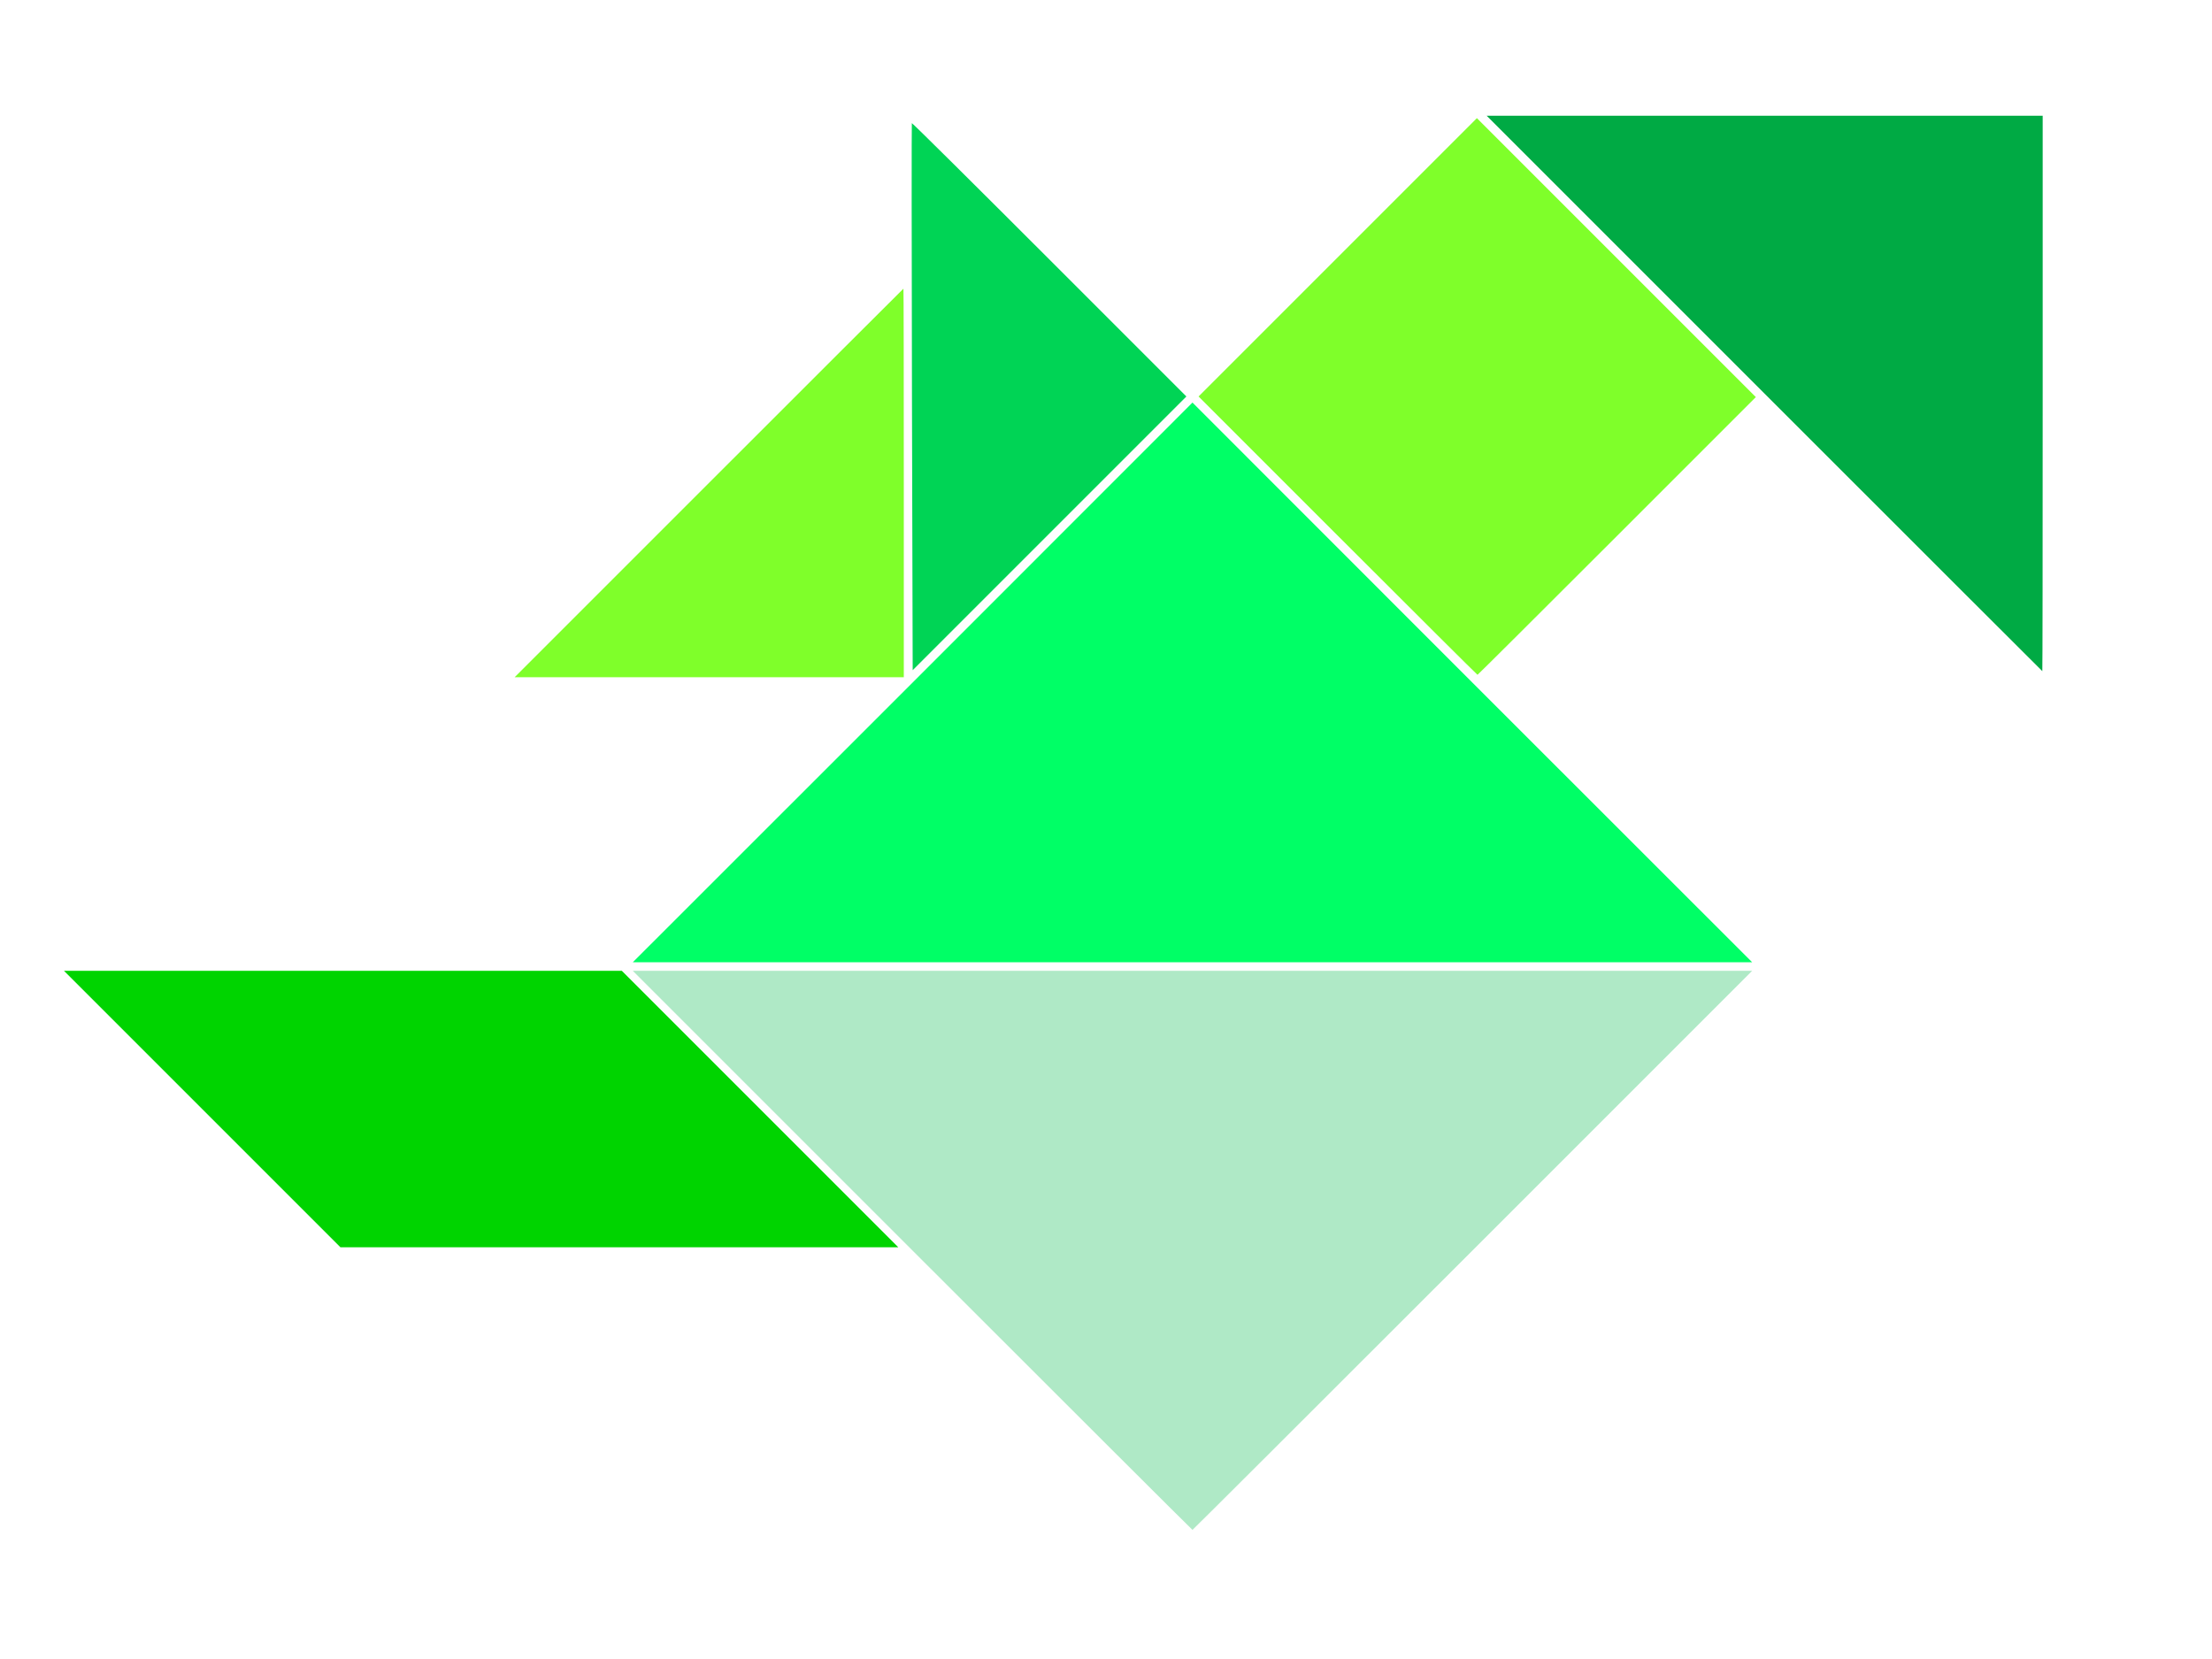
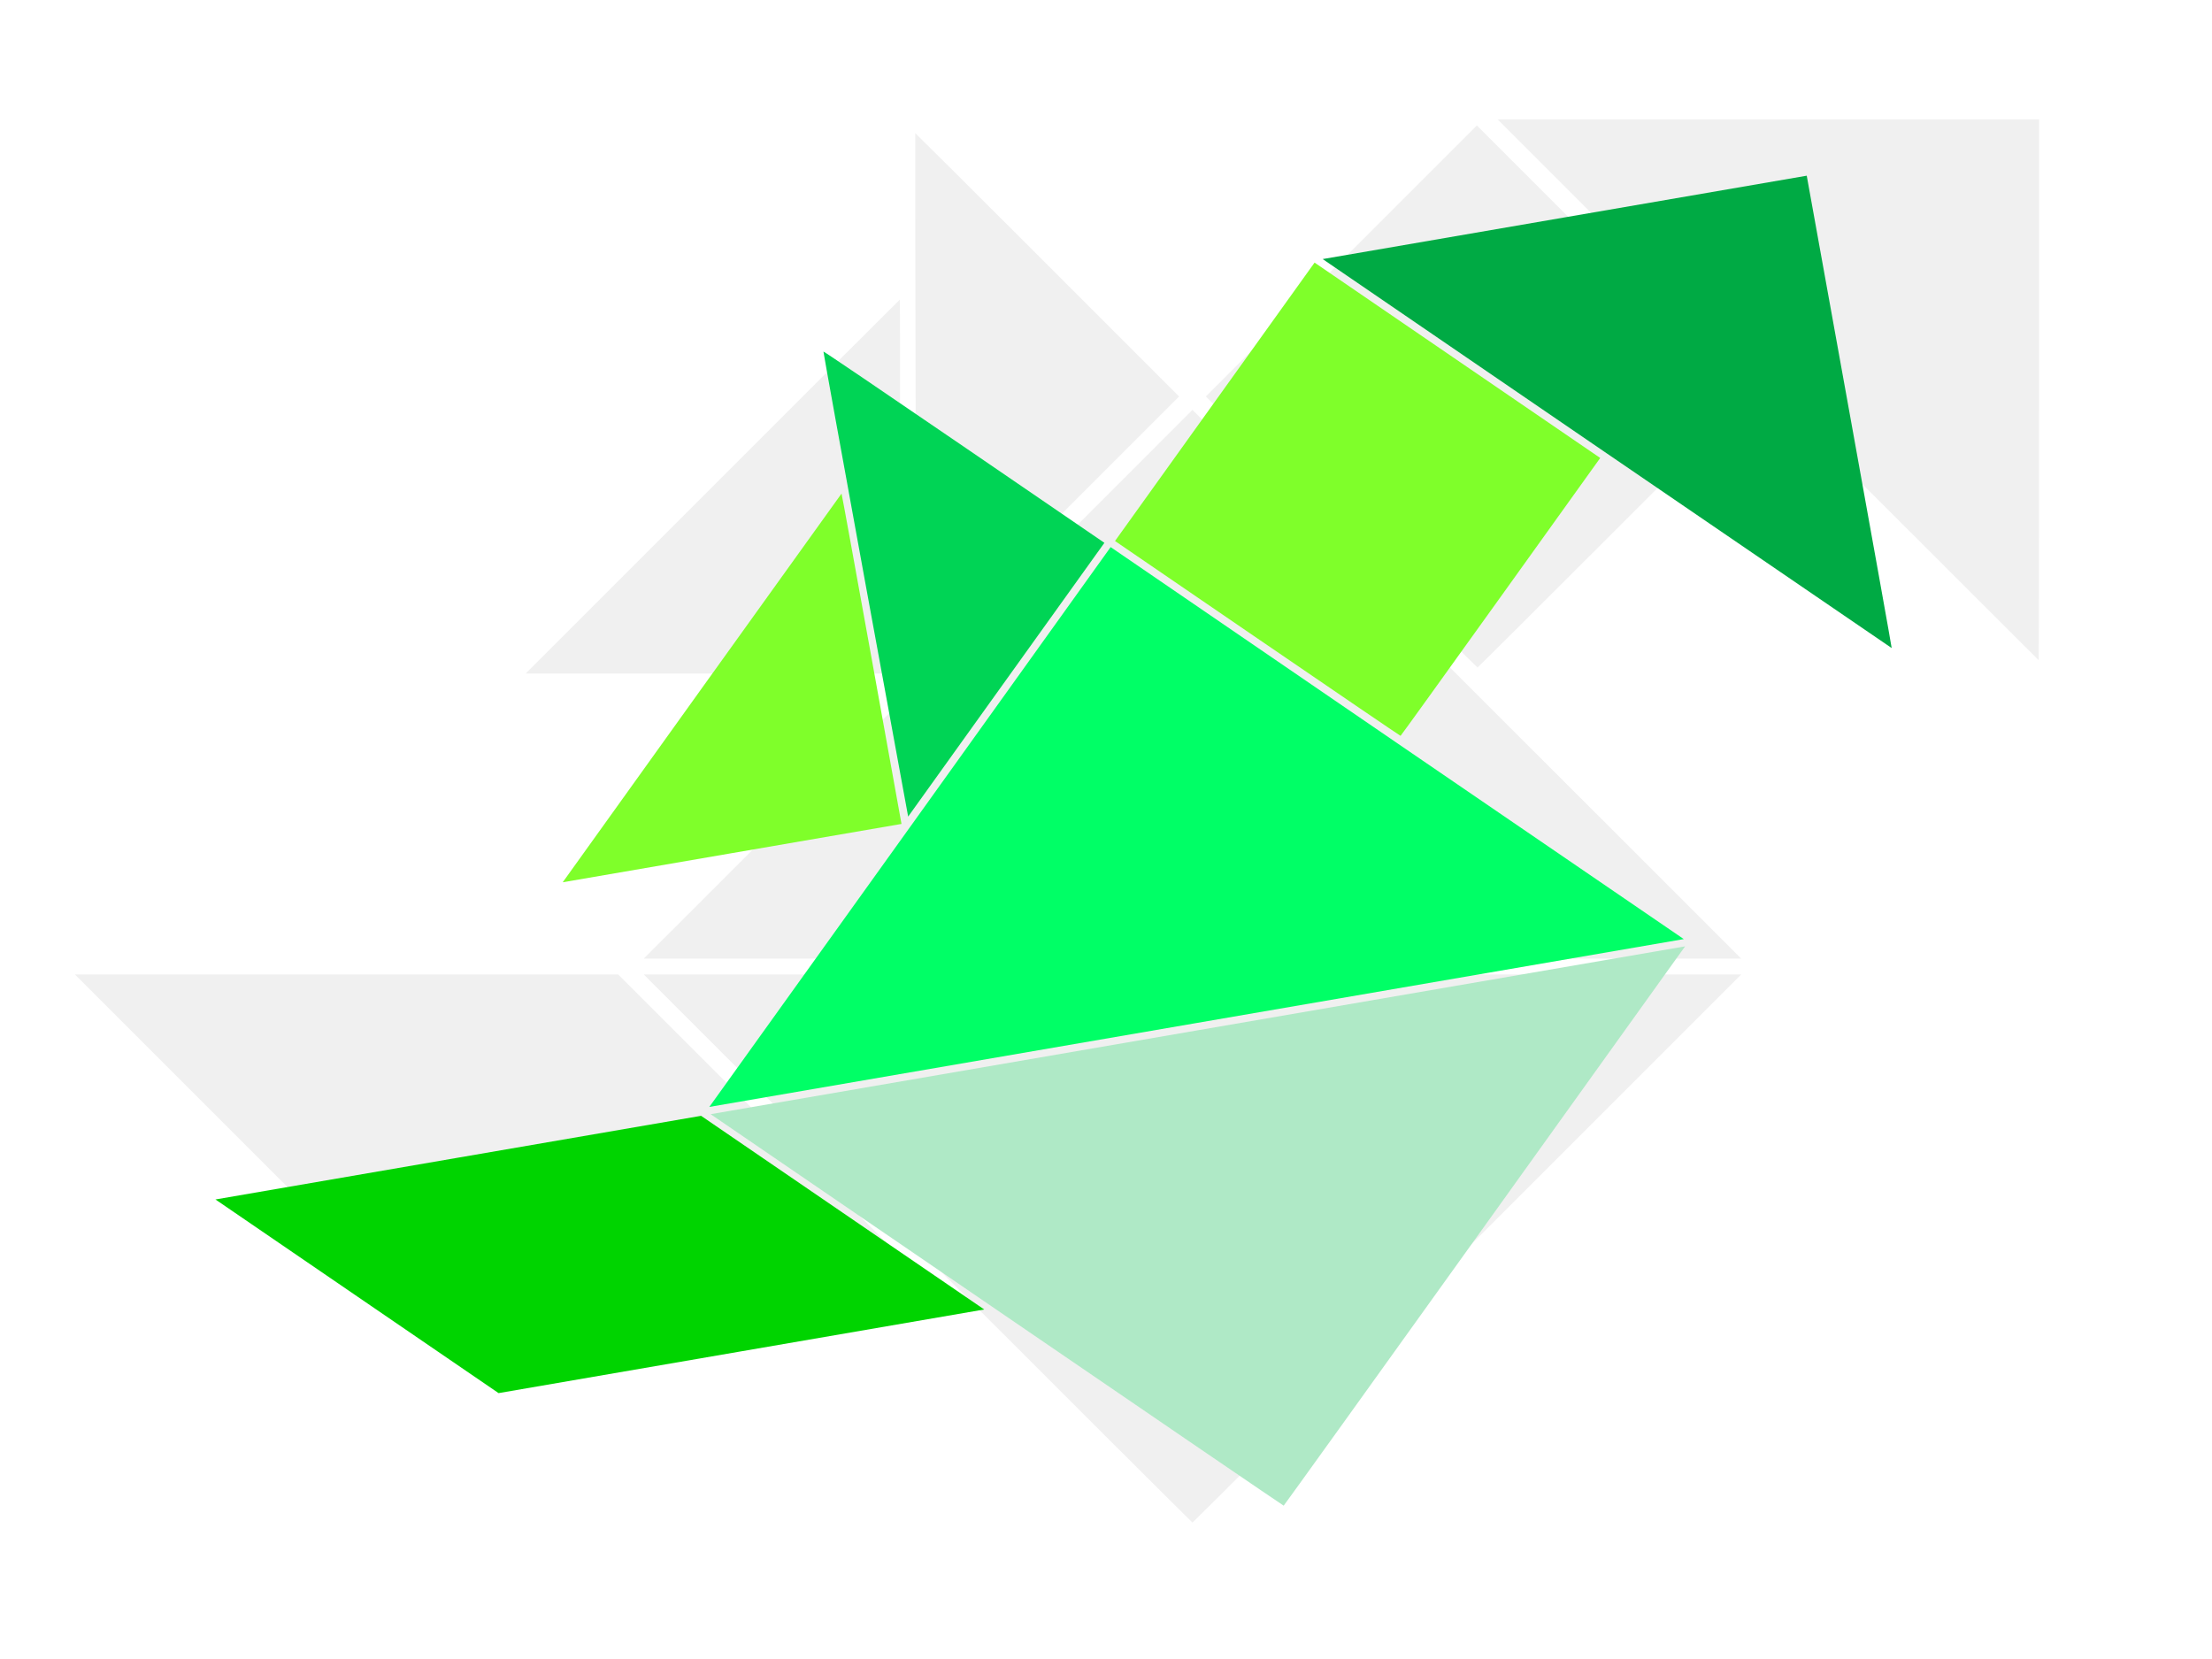
<svg xmlns="http://www.w3.org/2000/svg" version="1.1" width="1816px" height="1362px" viewBox="0 0 1816 1362" preserveAspectRatio="xMidYMid meet" id="svg8">
  <defs id="defs8" />
  <g fill="#ffffff" id="g1">
    <path d="M0 681 l0 -681 908 0 908 0 0 681 0 681 -908 0 -908 0 0 -681z m1204.5 344 l225 -225 -450.5 0 -450.5 0 225 225 c123.7 123.8 225.2 225 225.5 225 0.3 0 101.8 -101.2 225.5 -225z m-586.5 -114.5 l-110.5 -110.5 -223 0 -223 0 110.5 110.5 110.5 110.5 223 0 223 0 -110.5 -110.5z m586.2 -348.7 l-225.2 -225.3 -225.2 225.3 -225.3 225.2 450.5 0 450.5 0 -225.3 -225.2z m-465.2 -162.3 c0 -84.4 -0.1 -153.5 -0.3 -153.5 -0.1 0 -69.3 69.1 -153.7 153.5 l-153.5 153.5 153.8 0 153.7 0 0 -153.5z m585.5 37.5 l111 -111 -111.5 -111.5 -111.5 -111.5 -111.2 111.2 -111.3 111.3 111.2 111.2 c61.2 61.2 111.5 111.3 111.8 111.3 0.3 0 50.5 -50 111.5 -111z m349.5 -117 l0 -222 -222.2 0 -222.3 0 222 222 c122.1 122.1 222.1 222 222.2 222 0.2 0 0.3 -99.9 0.3 -222z m-814.2 -102.7 c-59.5 -59.5 -108.3 -108.1 -108.4 -108 -0.1 0.1 0 97.3 0.3 216 l0.6 215.9 107.9 -107.9 107.8 -107.8 -108.2 -108.2z" id="path1" />
  </g>
  <g fill="#e75331" id="g8">
-     <path d="M749 1026.5 l-229.5 -229.5 459.5 0 459.5 0 -229.5 229.5 c-126.2 126.2 -229.7 229.5 -230 229.5 -0.3 0 -103.8 -103.3 -230 -229.5z" id="path2" style="fill:#afe9c6" />
-     <path d="M166 910.5 l-113.5 -113.5 229 0 229 0 113.5 113.5 113.5 113.5 -229 0 -229 0 -113.5 -113.5z" id="path3" style="fill:#00d400" />
-     <path d="M749.3 560.3 l229.7 -229.8 229.7 229.8 229.8 229.7 -459.5 0 -459.5 0 229.8 -229.7z" id="path4" style="fill:#00ff66" />
-     <path d="M582 396.5 c87.7 -87.7 159.6 -159.5 159.7 -159.5 0.2 0 0.3 71.8 0.3 159.5 l0 159.5 -159.7 0 -159.8 0 159.5 -159.5z" id="path5" style="fill:#7fff2a" />
-     <path d="M1098.2 439.7 l-114.2 -114.2 114.3 -114.3 114.2 -114.2 114.5 114.5 114.5 114.5 -114 114 c-62.7 62.7 -114.2 114 -114.5 114 -0.3 0 -51.9 -51.4 -114.8 -114.3z" id="path6" style="fill:#7fff2a" />
-     <path d="M1448.5 323 l-228 -228 228.3 0 228.2 0 0 228 c0 125.4 -0.1 228 -0.3 228 -0.1 0 -102.8 -102.6 -228.2 -228z" id="path7" style="fill:#00aa44" />
-     <path d="M748.7 325.8 c-0.3 -123.3 -0.3 -224.5 -0.1 -224.7 0.3 -0.3 51.1 50.1 112.9 111.9 l112.5 112.5 -112.3 112.3 -112.4 112.4 -0.6 -224.4z" id="path8" style="fill:#00d455" />
+     <path d="M 818.422,1075.449 583.409,914.712 983.415,845.818 1383.421,776.924 1218.863,1006.48 c -90.489,126.231 -164.732,229.587 -164.993,229.632 -0.261,0.045 -106.217,-72.274 -235.448,-160.662 z" id="path2" style="fill:#afe9c6;stroke-width:0.874" />
+     <path d="m 293.101,1064.224 -116.226,-79.493 199.35,-34.335 199.35,-34.335 116.226,79.493 116.226,79.493 -199.35,34.335 -199.35,34.335 z" id="path3" style="fill:#00d400;stroke-width:0.874" />
+     <path d="M 747.123,678.988 911.809,449.147 1147.042,610.109 1382.347,770.972 982.341,839.866 582.335,908.76 Z" id="path4" style="fill:#00ff66;stroke-width:0.874" />
+     <path d="m 576.341,564.791 c 62.883,-87.722 114.453,-159.554 114.54,-159.569 0.174,-0.03 11.282,61.008 24.744,135.58 l 24.483,135.625 -139.023,23.944 -139.11,23.959 z" id="path5" style="fill:#7fff2a;stroke-width:0.874" />
+     <path d="m 1032.337,524.129 -116.943,-79.983 81.956,-114.328 81.885,-114.228 117.25,80.194 117.251,80.194 -81.741,114.028 c -44.958,62.715 -81.915,114.058 -82.176,114.103 -0.261,0.045 -53.07,-35.925 -117.481,-79.979 z" id="path6" style="fill:#7fff2a;stroke-width:0.874" />
+     <path d="m 1319.369,372.376 -233.477,-159.687 198.741,-34.23 198.654,-34.215 34.997,193.871 c 19.249,106.629 34.91,193.886 34.736,193.916 -0.088,0.015 -105.239,-71.829 -233.651,-159.657 z" id="path7" style="fill:#00aa44;stroke-width:0.874" />
+     <path d="M 710.606,479.68 C 691.418,374.881 675.884,288.829 676.028,288.629 c 0.215,-0.3 52.174,34.939 115.459,78.223 l 115.202,78.793 -80.522,112.328 -80.594,112.428 z" id="path8" style="fill:#00d455;stroke-width:0.874" />
  </g>
</svg>
